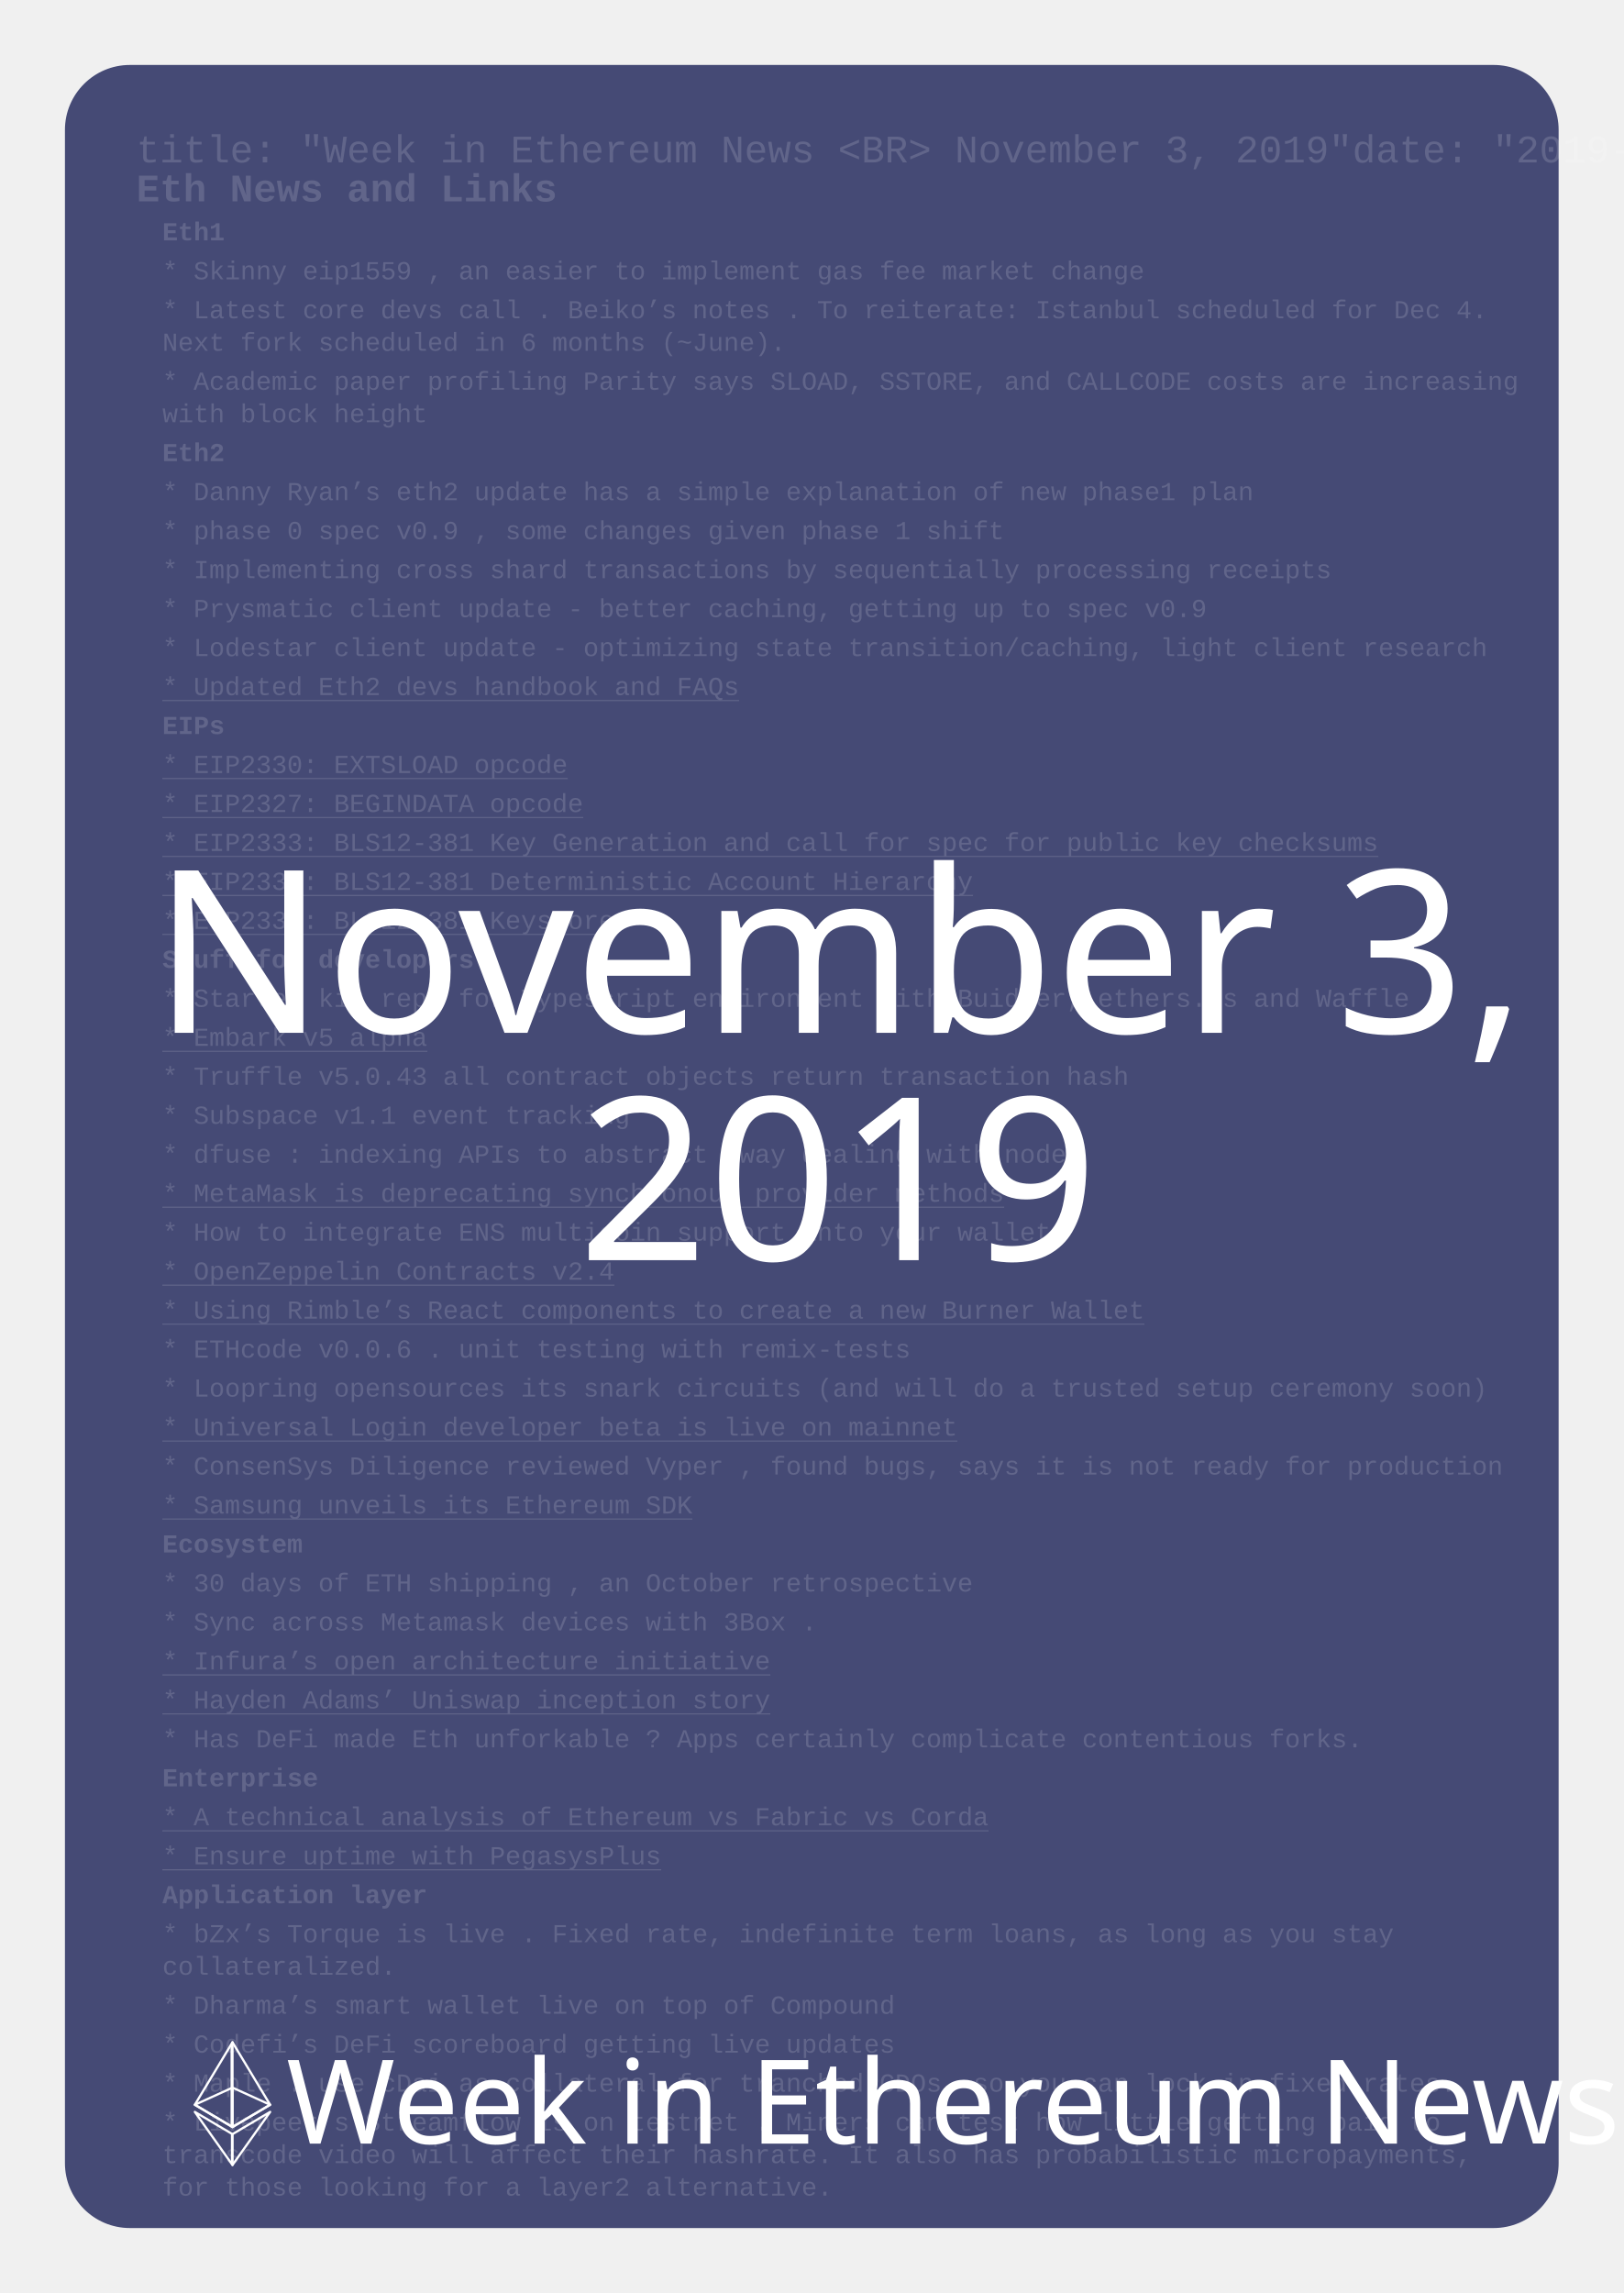
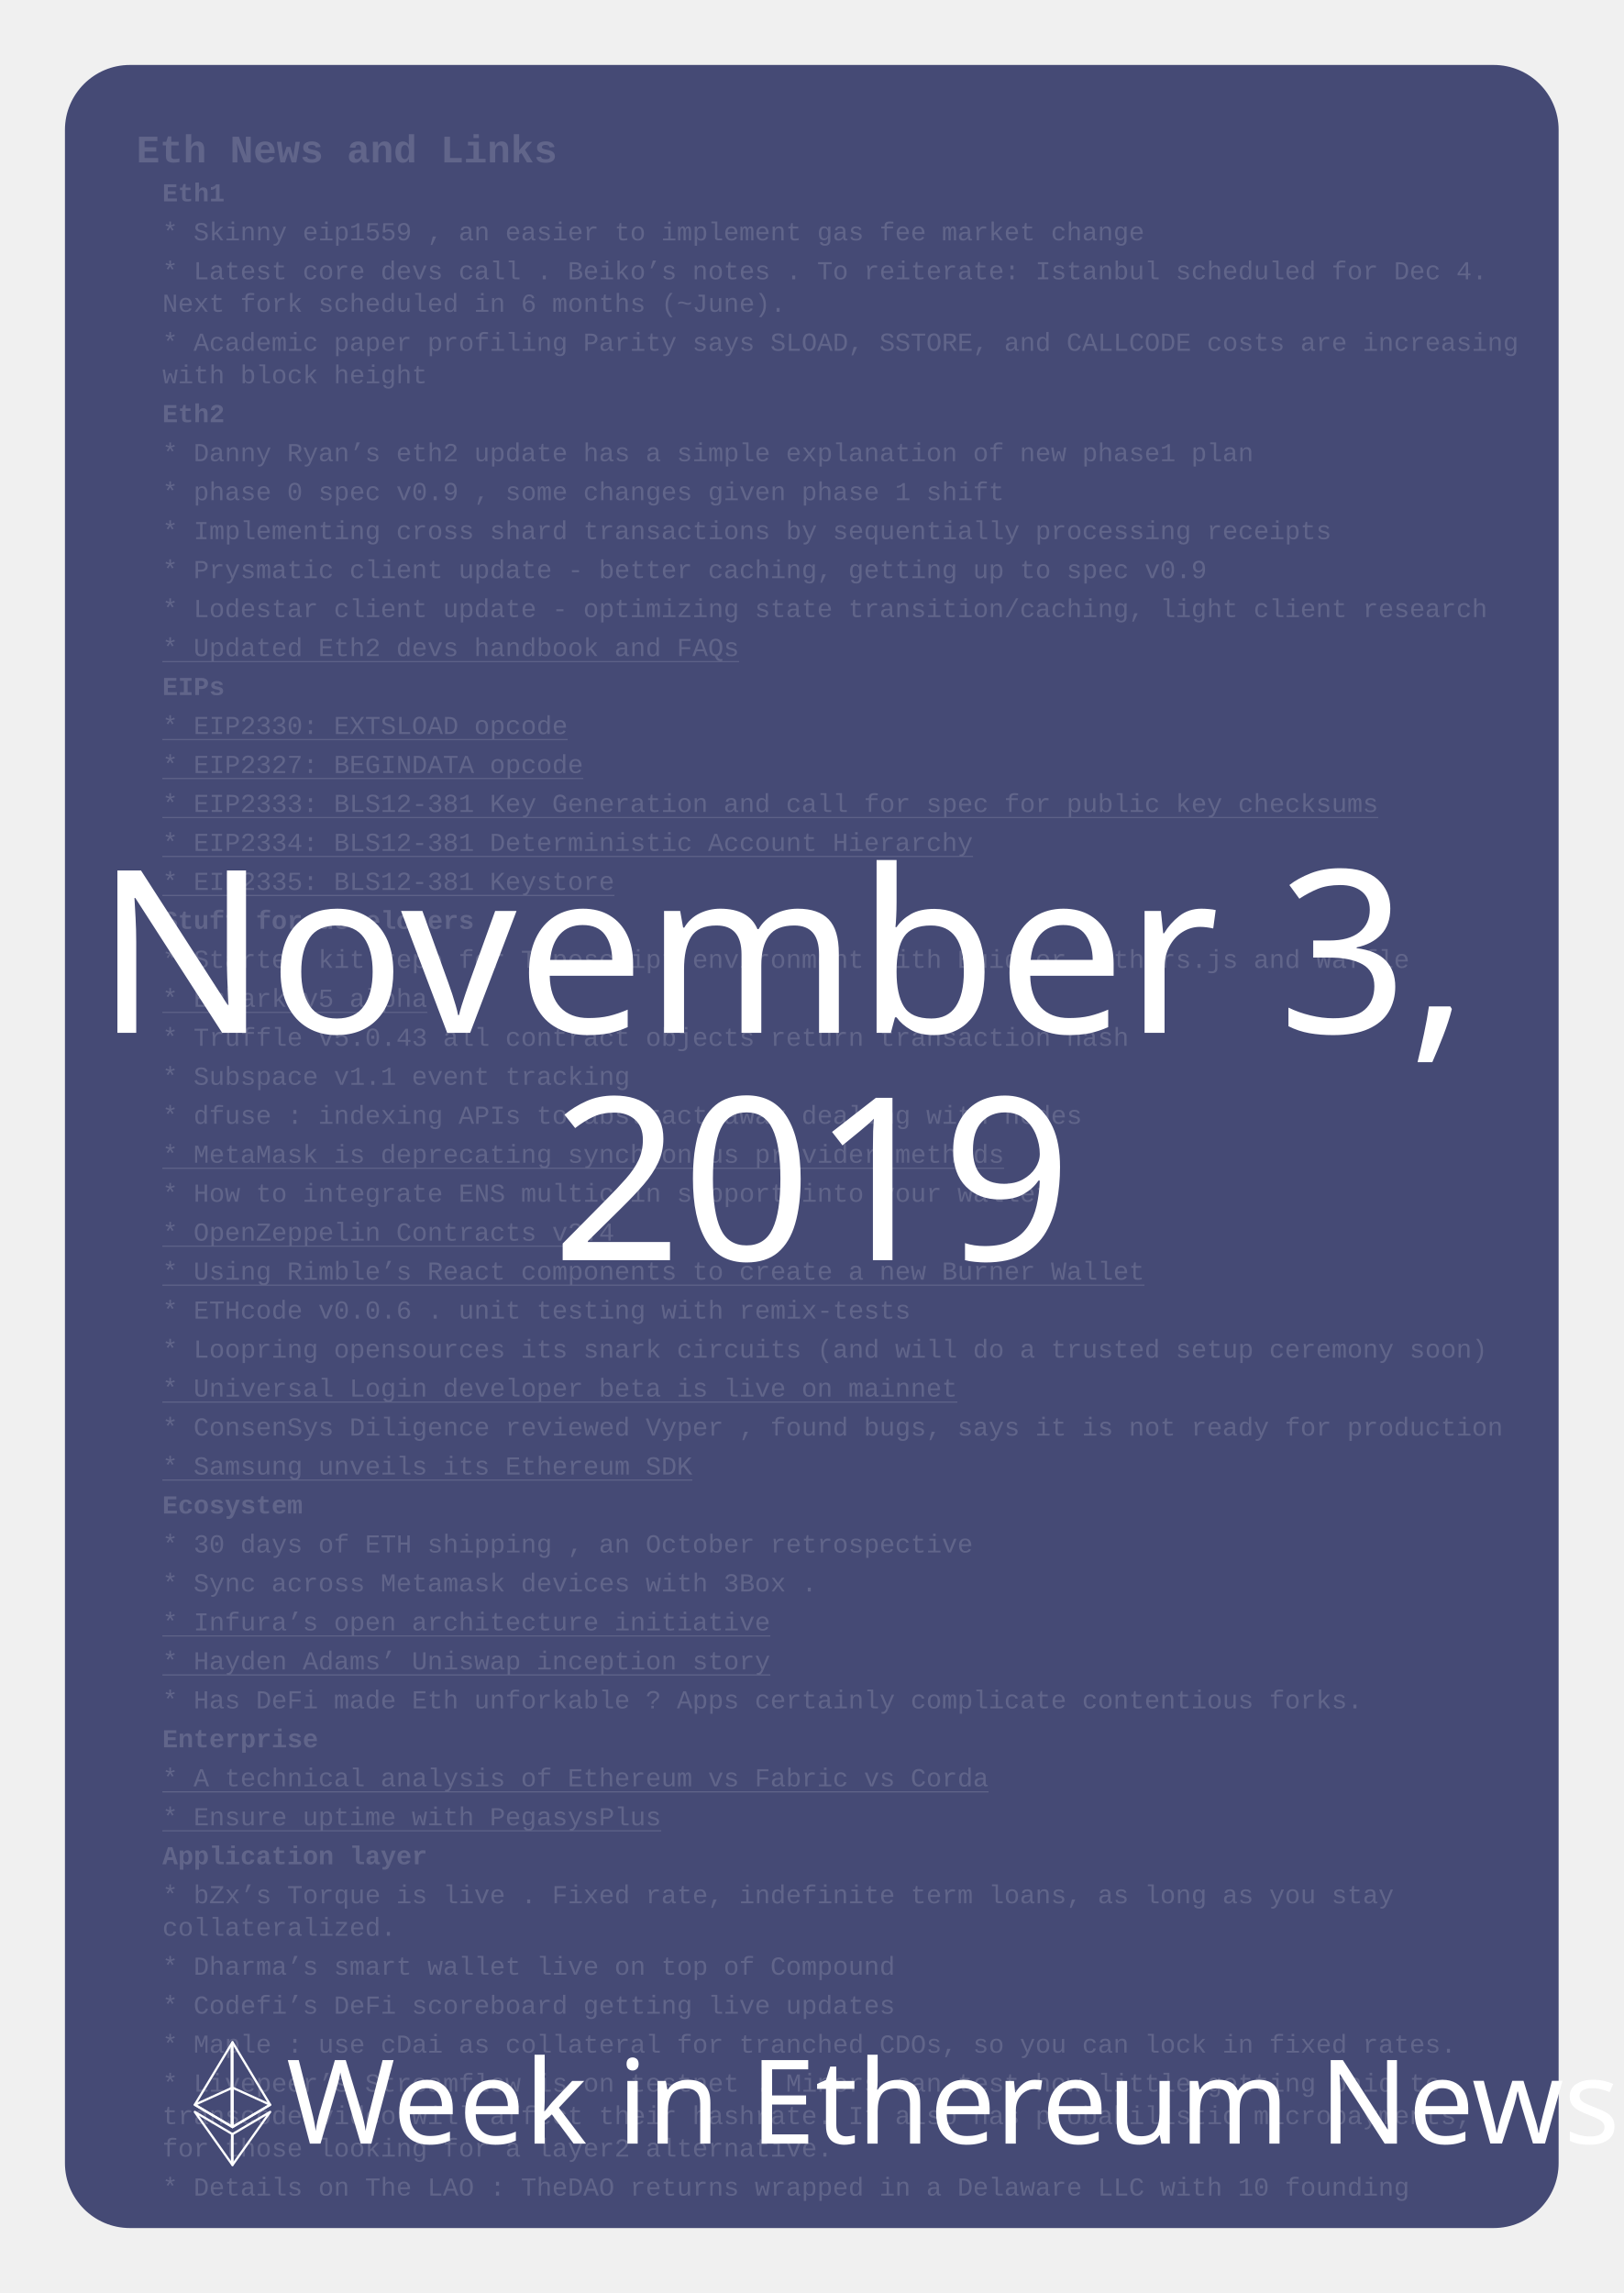
<svg xmlns="http://www.w3.org/2000/svg" id="week-in-ethereum-news" width="500" height="706" fill="none">
  <rect x="20" y="20" width="460" height="666" rx="20" fill="#454A75" />
-   <text x="42" y="50" font-size="12px" font-family="Courier New" fill="#ffffff" opacity="0.15" font-weight="normal" text-decoration="none">title: "Week in Ethereum News &lt;BR&gt; November 3, 2019"
- date: "2019-11-04"</text>
-   <text x="42" y="62" font-size="12px" font-family="Courier New" fill="#ffffff" opacity="0.15" font-weight="bold" text-decoration="none">Eth News and Links</text>
-   <text x="50" y="74" font-size="8px" font-family="Courier New" fill="#ffffff" opacity="0.15" font-weight="bold" text-decoration="none">Eth1</text>
-   <text x="50" y="86" font-size="8px" font-family="Courier New" fill="#ffffff" opacity="0.15" font-weight="normal" text-decoration="none">* Skinny eip1559 , an easier to implement gas fee market change</text>
-   <text x="50" y="98" font-size="8px" font-family="Courier New" fill="#ffffff" opacity="0.15" font-weight="normal" text-decoration="none">* Latest core devs call . Beiko’s notes . To reiterate: Istanbul scheduled for Dec 4.</text>
-   <text x="50" y="108" font-size="8px" font-family="Courier New" fill="#ffffff" opacity="0.15" font-weight="normal" text-decoration="none">Next fork scheduled in 6 months (~June).</text>
-   <text x="50" y="120" font-size="8px" font-family="Courier New" fill="#ffffff" opacity="0.15" font-weight="normal" text-decoration="none">* Academic paper profiling Parity says SLOAD, SSTORE, and CALLCODE costs are increasing</text>
-   <text x="50" y="130" font-size="8px" font-family="Courier New" fill="#ffffff" opacity="0.15" font-weight="normal" text-decoration="none">with block height</text>
-   <text x="50" y="142" font-size="8px" font-family="Courier New" fill="#ffffff" opacity="0.15" font-weight="bold" text-decoration="none">Eth2</text>
-   <text x="50" y="154" font-size="8px" font-family="Courier New" fill="#ffffff" opacity="0.15" font-weight="normal" text-decoration="none">* Danny Ryan’s eth2 update has a simple explanation of new phase1 plan</text>
-   <text x="50" y="166" font-size="8px" font-family="Courier New" fill="#ffffff" opacity="0.15" font-weight="normal" text-decoration="none">* phase 0 spec v0.9 , some changes given phase 1 shift</text>
-   <text x="50" y="178" font-size="8px" font-family="Courier New" fill="#ffffff" opacity="0.15" font-weight="normal" text-decoration="none">* Implementing cross shard transactions by sequentially processing receipts</text>
-   <text x="50" y="190" font-size="8px" font-family="Courier New" fill="#ffffff" opacity="0.15" font-weight="normal" text-decoration="none">* Prysmatic client update - better caching, getting up to spec v0.9</text>
-   <text x="50" y="202" font-size="8px" font-family="Courier New" fill="#ffffff" opacity="0.15" font-weight="normal" text-decoration="none">* Lodestar client update - optimizing state transition/caching, light client research</text>
-   <text x="50" y="214" font-size="8px" font-family="Courier New" fill="#ffffff" opacity="0.15" font-weight="normal" text-decoration="underline">* Updated Eth2 devs handbook and FAQs</text>
-   <text x="50" y="226" font-size="8px" font-family="Courier New" fill="#ffffff" opacity="0.15" font-weight="bold" text-decoration="none">EIPs</text>
-   <text x="50" y="238" font-size="8px" font-family="Courier New" fill="#ffffff" opacity="0.15" font-weight="normal" text-decoration="underline">* EIP2330: EXTSLOAD opcode</text>
-   <text x="50" y="250" font-size="8px" font-family="Courier New" fill="#ffffff" opacity="0.15" font-weight="normal" text-decoration="underline">* EIP2327: BEGINDATA opcode</text>
-   <text x="50" y="262" font-size="8px" font-family="Courier New" fill="#ffffff" opacity="0.15" font-weight="normal" text-decoration="underline">* EIP2333: BLS12-381 Key Generation and call for spec for public key checksums</text>
-   <text x="50" y="274" font-size="8px" font-family="Courier New" fill="#ffffff" opacity="0.15" font-weight="normal" text-decoration="underline">* EIP2334: BLS12-381 Deterministic Account Hierarchy</text>
-   <text x="50" y="286" font-size="8px" font-family="Courier New" fill="#ffffff" opacity="0.15" font-weight="normal" text-decoration="underline">* EIP2335: BLS12-381 Keystore</text>
-   <text x="50" y="298" font-size="8px" font-family="Courier New" fill="#ffffff" opacity="0.15" font-weight="bold" text-decoration="none">Stuff for developers</text>
-   <text x="50" y="310" font-size="8px" font-family="Courier New" fill="#ffffff" opacity="0.15" font-weight="normal" text-decoration="none">* Starter kit repo for Typescript environment with Buidler, ethers.js and Waffle</text>
-   <text x="50" y="322" font-size="8px" font-family="Courier New" fill="#ffffff" opacity="0.15" font-weight="normal" text-decoration="underline">* Embark v5 alpha</text>
-   <text x="50" y="334" font-size="8px" font-family="Courier New" fill="#ffffff" opacity="0.15" font-weight="normal" text-decoration="none">* Truffle v5.0.43 all contract objects return transaction hash</text>
-   <text x="50" y="346" font-size="8px" font-family="Courier New" fill="#ffffff" opacity="0.15" font-weight="normal" text-decoration="none">* Subspace v1.1 event tracking</text>
-   <text x="50" y="358" font-size="8px" font-family="Courier New" fill="#ffffff" opacity="0.15" font-weight="normal" text-decoration="none">* dfuse : indexing APIs to abstract away dealing with nodes</text>
-   <text x="50" y="370" font-size="8px" font-family="Courier New" fill="#ffffff" opacity="0.15" font-weight="normal" text-decoration="underline">* MetaMask is deprecating synchronous provider methods</text>
-   <text x="50" y="382" font-size="8px" font-family="Courier New" fill="#ffffff" opacity="0.15" font-weight="normal" text-decoration="none">* How to integrate ENS multicoin support into your wallet</text>
-   <text x="50" y="394" font-size="8px" font-family="Courier New" fill="#ffffff" opacity="0.15" font-weight="normal" text-decoration="underline">* OpenZeppelin Contracts v2.4</text>
-   <text x="50" y="406" font-size="8px" font-family="Courier New" fill="#ffffff" opacity="0.15" font-weight="normal" text-decoration="underline">* Using Rimble’s React components to create a new Burner Wallet</text>
-   <text x="50" y="418" font-size="8px" font-family="Courier New" fill="#ffffff" opacity="0.15" font-weight="normal" text-decoration="none">* ETHcode v0.0.6 . unit testing with remix-tests</text>
-   <text x="50" y="430" font-size="8px" font-family="Courier New" fill="#ffffff" opacity="0.15" font-weight="normal" text-decoration="none">* Loopring opensources its snark circuits (and will do a trusted setup ceremony soon)</text>
-   <text x="50" y="442" font-size="8px" font-family="Courier New" fill="#ffffff" opacity="0.15" font-weight="normal" text-decoration="underline">* Universal Login developer beta is live on mainnet</text>
-   <text x="50" y="454" font-size="8px" font-family="Courier New" fill="#ffffff" opacity="0.15" font-weight="normal" text-decoration="none">* ConsenSys Diligence reviewed Vyper , found bugs, says it is not ready for production</text>
-   <text x="50" y="466" font-size="8px" font-family="Courier New" fill="#ffffff" opacity="0.15" font-weight="normal" text-decoration="underline">* Samsung unveils its Ethereum SDK</text>
-   <text x="50" y="478" font-size="8px" font-family="Courier New" fill="#ffffff" opacity="0.15" font-weight="bold" text-decoration="none">Ecosystem</text>
-   <text x="50" y="490" font-size="8px" font-family="Courier New" fill="#ffffff" opacity="0.15" font-weight="normal" text-decoration="none">* 30 days of ETH shipping , an October retrospective</text>
-   <text x="50" y="502" font-size="8px" font-family="Courier New" fill="#ffffff" opacity="0.15" font-weight="normal" text-decoration="none">* Sync across Metamask devices with 3Box .</text>
-   <text x="50" y="514" font-size="8px" font-family="Courier New" fill="#ffffff" opacity="0.15" font-weight="normal" text-decoration="underline">* Infura’s open architecture initiative</text>
-   <text x="50" y="526" font-size="8px" font-family="Courier New" fill="#ffffff" opacity="0.15" font-weight="normal" text-decoration="underline">* Hayden Adams’ Uniswap inception story</text>
-   <text x="50" y="538" font-size="8px" font-family="Courier New" fill="#ffffff" opacity="0.15" font-weight="normal" text-decoration="none">* Has DeFi made Eth unforkable ? Apps certainly complicate contentious forks.</text>
-   <text x="50" y="550" font-size="8px" font-family="Courier New" fill="#ffffff" opacity="0.15" font-weight="bold" text-decoration="none">Enterprise</text>
-   <text x="50" y="562" font-size="8px" font-family="Courier New" fill="#ffffff" opacity="0.15" font-weight="normal" text-decoration="underline">* A technical analysis of Ethereum vs Fabric vs Corda</text>
-   <text x="50" y="574" font-size="8px" font-family="Courier New" fill="#ffffff" opacity="0.15" font-weight="normal" text-decoration="underline">* Ensure uptime with PegasysPlus</text>
-   <text x="50" y="586" font-size="8px" font-family="Courier New" fill="#ffffff" opacity="0.15" font-weight="bold" text-decoration="none">Application layer</text>
-   <text x="50" y="598" font-size="8px" font-family="Courier New" fill="#ffffff" opacity="0.15" font-weight="normal" text-decoration="none">* bZx’s Torque is live . Fixed rate, indefinite term loans, as long as you stay</text>
-   <text x="50" y="608" font-size="8px" font-family="Courier New" fill="#ffffff" opacity="0.15" font-weight="normal" text-decoration="none">collateralized.</text>
-   <text x="50" y="620" font-size="8px" font-family="Courier New" fill="#ffffff" opacity="0.15" font-weight="normal" text-decoration="none">* Dharma’s smart wallet live on top of Compound</text>
-   <text x="50" y="632" font-size="8px" font-family="Courier New" fill="#ffffff" opacity="0.15" font-weight="normal" text-decoration="none">* Codefi’s DeFi scoreboard getting live updates</text>
-   <text x="50" y="644" font-size="8px" font-family="Courier New" fill="#ffffff" opacity="0.15" font-weight="normal" text-decoration="none">* Maple : use cDai as collateral for tranched CDOs, so you can lock in fixed rates.</text>
-   <text x="50" y="656" font-size="8px" font-family="Courier New" fill="#ffffff" opacity="0.15" font-weight="normal" text-decoration="none">* Livepeer’s Streamflow is on testnet . Miners can test how little getting paid to</text>
-   <text x="50" y="666" font-size="8px" font-family="Courier New" fill="#ffffff" opacity="0.15" font-weight="normal" text-decoration="none">transcode video will affect their hashrate. It also has probabilistic micropayments,</text>
-   <text x="50" y="676" font-size="8px" font-family="Courier New" fill="#ffffff" opacity="0.15" font-weight="normal" text-decoration="none">for those looking for a layer2 alternative.</text>
-   <text fill="#ffffff" font-family="Calibri" font-size="70" font-weight="300">
-     <tspan x="47.009" y="318">November 3,</tspan>
-     <tspan x="177.989" y="388">2019</tspan>
+   <text x="42" y="50" font-size="12px" font-family="Courier New" fill="#ffffff" opacity="0.15" font-weight="bold" text-decoration="none">Eth News and Links</text>
+   <text x="50" y="62" font-size="8px" font-family="Courier New" fill="#ffffff" opacity="0.15" font-weight="bold" text-decoration="none">Eth1</text>
+   <text x="50" y="74" font-size="8px" font-family="Courier New" fill="#ffffff" opacity="0.15" font-weight="normal" text-decoration="none">* Skinny eip1559 , an easier to implement gas fee market change</text>
+   <text x="50" y="86" font-size="8px" font-family="Courier New" fill="#ffffff" opacity="0.15" font-weight="normal" text-decoration="none">* Latest core devs call . Beiko’s notes . To reiterate: Istanbul scheduled for Dec 4.</text>
+   <text x="50" y="96" font-size="8px" font-family="Courier New" fill="#ffffff" opacity="0.15" font-weight="normal" text-decoration="none">Next fork scheduled in 6 months (~June).</text>
+   <text x="50" y="108" font-size="8px" font-family="Courier New" fill="#ffffff" opacity="0.15" font-weight="normal" text-decoration="none">* Academic paper profiling Parity says SLOAD, SSTORE, and CALLCODE costs are increasing</text>
+   <text x="50" y="118" font-size="8px" font-family="Courier New" fill="#ffffff" opacity="0.15" font-weight="normal" text-decoration="none">with block height</text>
+   <text x="50" y="130" font-size="8px" font-family="Courier New" fill="#ffffff" opacity="0.15" font-weight="bold" text-decoration="none">Eth2</text>
+   <text x="50" y="142" font-size="8px" font-family="Courier New" fill="#ffffff" opacity="0.15" font-weight="normal" text-decoration="none">* Danny Ryan’s eth2 update has a simple explanation of new phase1 plan</text>
+   <text x="50" y="154" font-size="8px" font-family="Courier New" fill="#ffffff" opacity="0.15" font-weight="normal" text-decoration="none">* phase 0 spec v0.9 , some changes given phase 1 shift</text>
+   <text x="50" y="166" font-size="8px" font-family="Courier New" fill="#ffffff" opacity="0.15" font-weight="normal" text-decoration="none">* Implementing cross shard transactions by sequentially processing receipts</text>
+   <text x="50" y="178" font-size="8px" font-family="Courier New" fill="#ffffff" opacity="0.15" font-weight="normal" text-decoration="none">* Prysmatic client update - better caching, getting up to spec v0.9</text>
+   <text x="50" y="190" font-size="8px" font-family="Courier New" fill="#ffffff" opacity="0.15" font-weight="normal" text-decoration="none">* Lodestar client update - optimizing state transition/caching, light client research</text>
+   <text x="50" y="202" font-size="8px" font-family="Courier New" fill="#ffffff" opacity="0.15" font-weight="normal" text-decoration="underline">* Updated Eth2 devs handbook and FAQs</text>
+   <text x="50" y="214" font-size="8px" font-family="Courier New" fill="#ffffff" opacity="0.15" font-weight="bold" text-decoration="none">EIPs</text>
+   <text x="50" y="226" font-size="8px" font-family="Courier New" fill="#ffffff" opacity="0.15" font-weight="normal" text-decoration="underline">* EIP2330: EXTSLOAD opcode</text>
+   <text x="50" y="238" font-size="8px" font-family="Courier New" fill="#ffffff" opacity="0.15" font-weight="normal" text-decoration="underline">* EIP2327: BEGINDATA opcode</text>
+   <text x="50" y="250" font-size="8px" font-family="Courier New" fill="#ffffff" opacity="0.15" font-weight="normal" text-decoration="underline">* EIP2333: BLS12-381 Key Generation and call for spec for public key checksums</text>
+   <text x="50" y="262" font-size="8px" font-family="Courier New" fill="#ffffff" opacity="0.15" font-weight="normal" text-decoration="underline">* EIP2334: BLS12-381 Deterministic Account Hierarchy</text>
+   <text x="50" y="274" font-size="8px" font-family="Courier New" fill="#ffffff" opacity="0.15" font-weight="normal" text-decoration="underline">* EIP2335: BLS12-381 Keystore</text>
+   <text x="50" y="286" font-size="8px" font-family="Courier New" fill="#ffffff" opacity="0.15" font-weight="bold" text-decoration="none">Stuff for developers</text>
+   <text x="50" y="298" font-size="8px" font-family="Courier New" fill="#ffffff" opacity="0.15" font-weight="normal" text-decoration="none">* Starter kit repo for Typescript environment with Buidler, ethers.js and Waffle</text>
+   <text x="50" y="310" font-size="8px" font-family="Courier New" fill="#ffffff" opacity="0.15" font-weight="normal" text-decoration="underline">* Embark v5 alpha</text>
+   <text x="50" y="322" font-size="8px" font-family="Courier New" fill="#ffffff" opacity="0.15" font-weight="normal" text-decoration="none">* Truffle v5.0.43 all contract objects return transaction hash</text>
+   <text x="50" y="334" font-size="8px" font-family="Courier New" fill="#ffffff" opacity="0.15" font-weight="normal" text-decoration="none">* Subspace v1.1 event tracking</text>
+   <text x="50" y="346" font-size="8px" font-family="Courier New" fill="#ffffff" opacity="0.15" font-weight="normal" text-decoration="none">* dfuse : indexing APIs to abstract away dealing with nodes</text>
+   <text x="50" y="358" font-size="8px" font-family="Courier New" fill="#ffffff" opacity="0.15" font-weight="normal" text-decoration="underline">* MetaMask is deprecating synchronous provider methods</text>
+   <text x="50" y="370" font-size="8px" font-family="Courier New" fill="#ffffff" opacity="0.15" font-weight="normal" text-decoration="none">* How to integrate ENS multicoin support into your wallet</text>
+   <text x="50" y="382" font-size="8px" font-family="Courier New" fill="#ffffff" opacity="0.15" font-weight="normal" text-decoration="underline">* OpenZeppelin Contracts v2.4</text>
+   <text x="50" y="394" font-size="8px" font-family="Courier New" fill="#ffffff" opacity="0.15" font-weight="normal" text-decoration="underline">* Using Rimble’s React components to create a new Burner Wallet</text>
+   <text x="50" y="406" font-size="8px" font-family="Courier New" fill="#ffffff" opacity="0.15" font-weight="normal" text-decoration="none">* ETHcode v0.0.6 . unit testing with remix-tests</text>
+   <text x="50" y="418" font-size="8px" font-family="Courier New" fill="#ffffff" opacity="0.15" font-weight="normal" text-decoration="none">* Loopring opensources its snark circuits (and will do a trusted setup ceremony soon)</text>
+   <text x="50" y="430" font-size="8px" font-family="Courier New" fill="#ffffff" opacity="0.15" font-weight="normal" text-decoration="underline">* Universal Login developer beta is live on mainnet</text>
+   <text x="50" y="442" font-size="8px" font-family="Courier New" fill="#ffffff" opacity="0.15" font-weight="normal" text-decoration="none">* ConsenSys Diligence reviewed Vyper , found bugs, says it is not ready for production</text>
+   <text x="50" y="454" font-size="8px" font-family="Courier New" fill="#ffffff" opacity="0.15" font-weight="normal" text-decoration="underline">* Samsung unveils its Ethereum SDK</text>
+   <text x="50" y="466" font-size="8px" font-family="Courier New" fill="#ffffff" opacity="0.15" font-weight="bold" text-decoration="none">Ecosystem</text>
+   <text x="50" y="478" font-size="8px" font-family="Courier New" fill="#ffffff" opacity="0.15" font-weight="normal" text-decoration="none">* 30 days of ETH shipping , an October retrospective</text>
+   <text x="50" y="490" font-size="8px" font-family="Courier New" fill="#ffffff" opacity="0.15" font-weight="normal" text-decoration="none">* Sync across Metamask devices with 3Box .</text>
+   <text x="50" y="502" font-size="8px" font-family="Courier New" fill="#ffffff" opacity="0.15" font-weight="normal" text-decoration="underline">* Infura’s open architecture initiative</text>
+   <text x="50" y="514" font-size="8px" font-family="Courier New" fill="#ffffff" opacity="0.15" font-weight="normal" text-decoration="underline">* Hayden Adams’ Uniswap inception story</text>
+   <text x="50" y="526" font-size="8px" font-family="Courier New" fill="#ffffff" opacity="0.15" font-weight="normal" text-decoration="none">* Has DeFi made Eth unforkable ? Apps certainly complicate contentious forks.</text>
+   <text x="50" y="538" font-size="8px" font-family="Courier New" fill="#ffffff" opacity="0.15" font-weight="bold" text-decoration="none">Enterprise</text>
+   <text x="50" y="550" font-size="8px" font-family="Courier New" fill="#ffffff" opacity="0.15" font-weight="normal" text-decoration="underline">* A technical analysis of Ethereum vs Fabric vs Corda</text>
+   <text x="50" y="562" font-size="8px" font-family="Courier New" fill="#ffffff" opacity="0.15" font-weight="normal" text-decoration="underline">* Ensure uptime with PegasysPlus</text>
+   <text x="50" y="574" font-size="8px" font-family="Courier New" fill="#ffffff" opacity="0.15" font-weight="bold" text-decoration="none">Application layer</text>
+   <text x="50" y="586" font-size="8px" font-family="Courier New" fill="#ffffff" opacity="0.15" font-weight="normal" text-decoration="none">* bZx’s Torque is live . Fixed rate, indefinite term loans, as long as you stay</text>
+   <text x="50" y="596" font-size="8px" font-family="Courier New" fill="#ffffff" opacity="0.15" font-weight="normal" text-decoration="none">collateralized.</text>
+   <text x="50" y="608" font-size="8px" font-family="Courier New" fill="#ffffff" opacity="0.15" font-weight="normal" text-decoration="none">* Dharma’s smart wallet live on top of Compound</text>
+   <text x="50" y="620" font-size="8px" font-family="Courier New" fill="#ffffff" opacity="0.15" font-weight="normal" text-decoration="none">* Codefi’s DeFi scoreboard getting live updates</text>
+   <text x="50" y="632" font-size="8px" font-family="Courier New" fill="#ffffff" opacity="0.15" font-weight="normal" text-decoration="none">* Maple : use cDai as collateral for tranched CDOs, so you can lock in fixed rates.</text>
+   <text x="50" y="644" font-size="8px" font-family="Courier New" fill="#ffffff" opacity="0.15" font-weight="normal" text-decoration="none">* Livepeer’s Streamflow is on testnet . Miners can test how little getting paid to</text>
+   <text x="50" y="654" font-size="8px" font-family="Courier New" fill="#ffffff" opacity="0.15" font-weight="normal" text-decoration="none">transcode video will affect their hashrate. It also has probabilistic micropayments,</text>
+   <text x="50" y="664" font-size="8px" font-family="Courier New" fill="#ffffff" opacity="0.15" font-weight="normal" text-decoration="none">for those looking for a layer2 alternative.</text>
+   <text x="50" y="676" font-size="8px" font-family="Courier New" fill="#ffffff" opacity="0.15" font-weight="normal" text-decoration="none">* Details on The LAO : TheDAO returns wrapped in a Delaware LLC with 10 founding</text>
+   <text fill="#ffffff" font-family="Calibri" font-size="70" font-weight="300" text-anchor="middle">
+     <tspan x="250" y="318">November 3,</tspan>
+     <tspan x="250" y="388">2019</tspan>
  </text>
  <g transform="translate(20, 300) scale(0.8)">
    <path d="m64.496 411-.317 1.076v31.228l.317.316 14.495-8.568L64.496 411Z" stroke="#fff" stroke-width=".866" stroke-linecap="round" stroke-linejoin="round" />
    <path d="M64.496 411 50 435.052l14.496 8.568V411Zm0 35.365-.179.218v11.124l.179.521L79 437.801l-14.504 8.564Z" stroke="#fff" stroke-width=".866" stroke-linecap="round" stroke-linejoin="round" />
    <path d="M64.496 458.228v-11.863L50 437.801l14.496 20.427Zm0-14.608 14.495-8.568-14.495-6.589v15.157ZM50 435.052l14.496 8.568v-15.157L50 435.052Z" stroke="#fff" stroke-width=".866" stroke-linecap="round" stroke-linejoin="round" />
  </g>
  <text fill="#ffffff" font-family="Calibri" font-size="36" x="88.195" y="660">Week in Ethereum News</text>
  <style>
      .wienText {font-family: "Courier New"; fill: white; opacity: .15;}
      .h2 {font-size: 12px;}
      .h3 {font-size: 10px;}
      .tiny {font-size: 8px;}
      .link {text-decoration: underline;}
    </style>
</svg>
